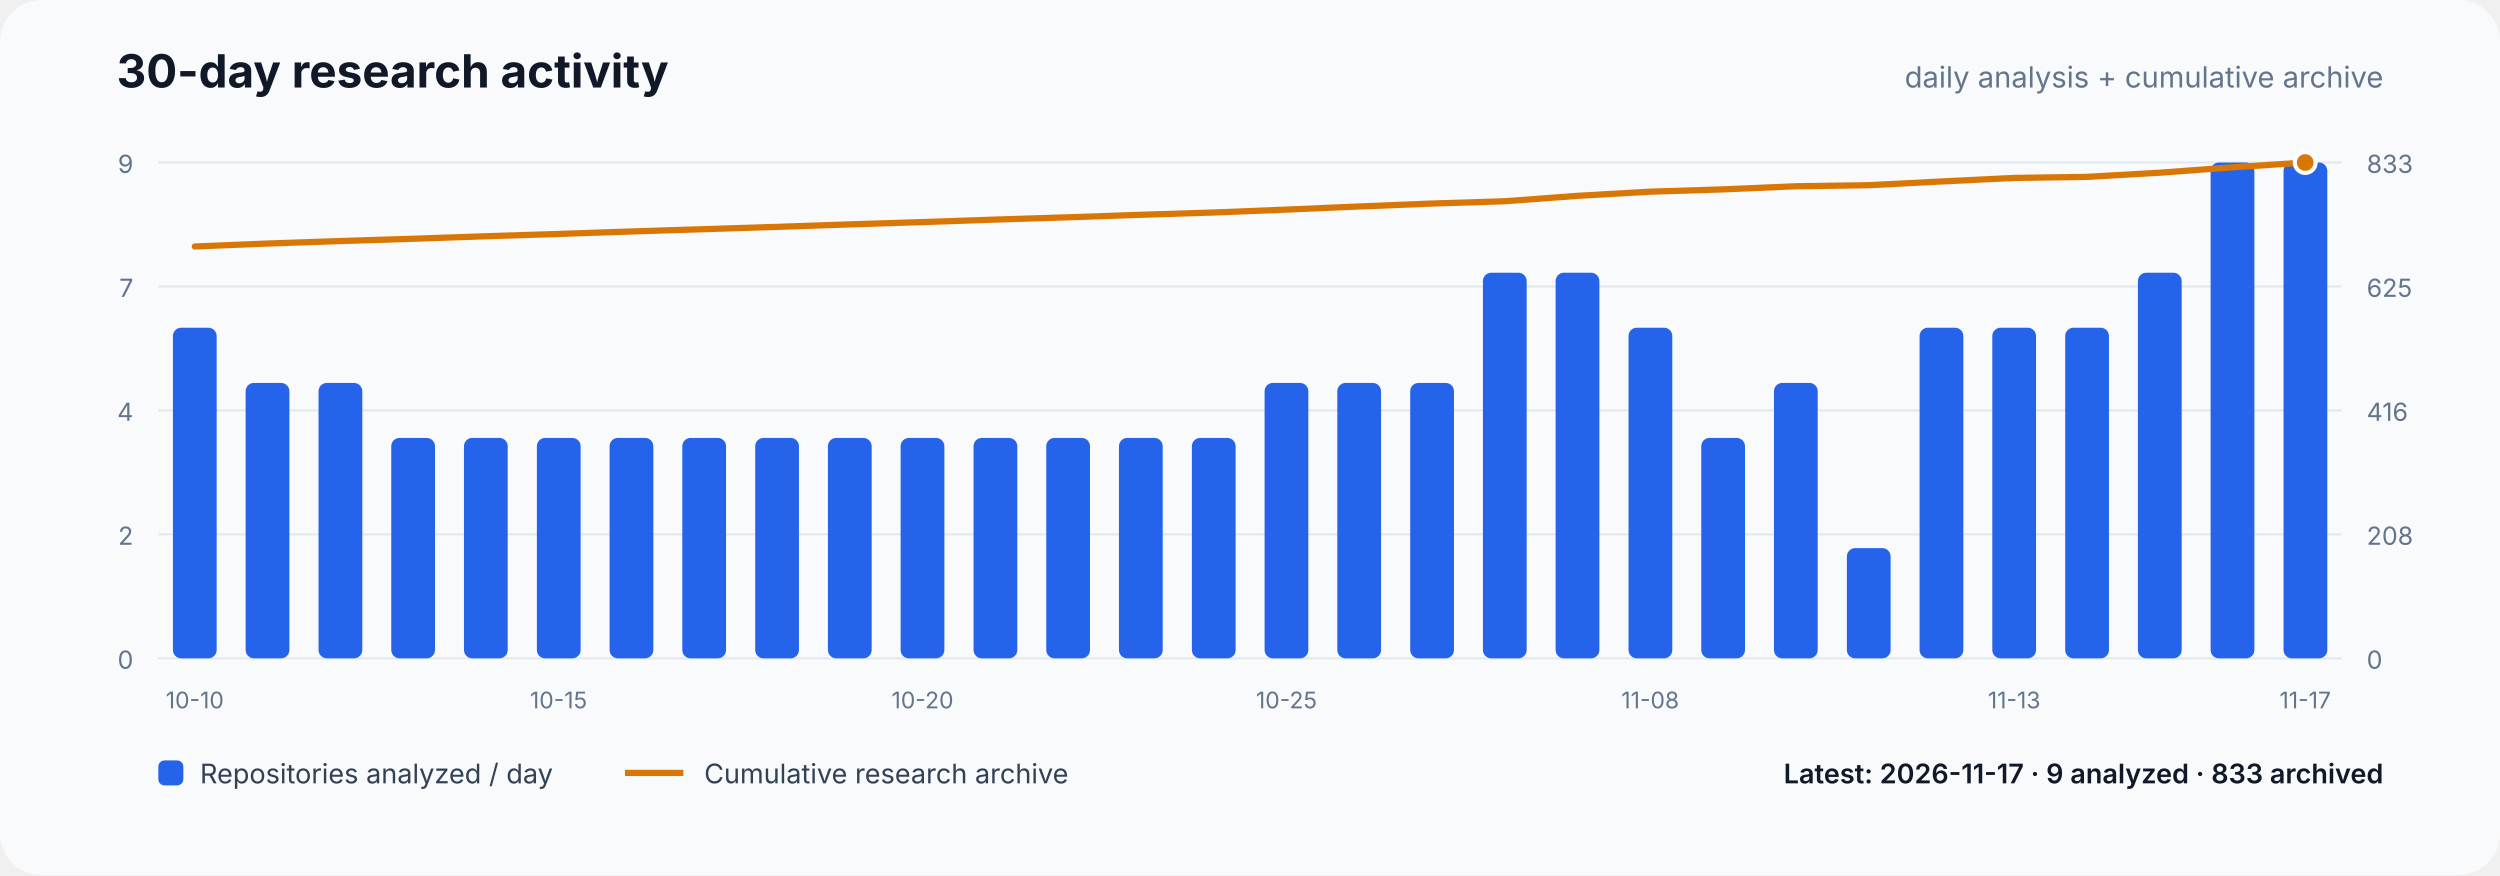
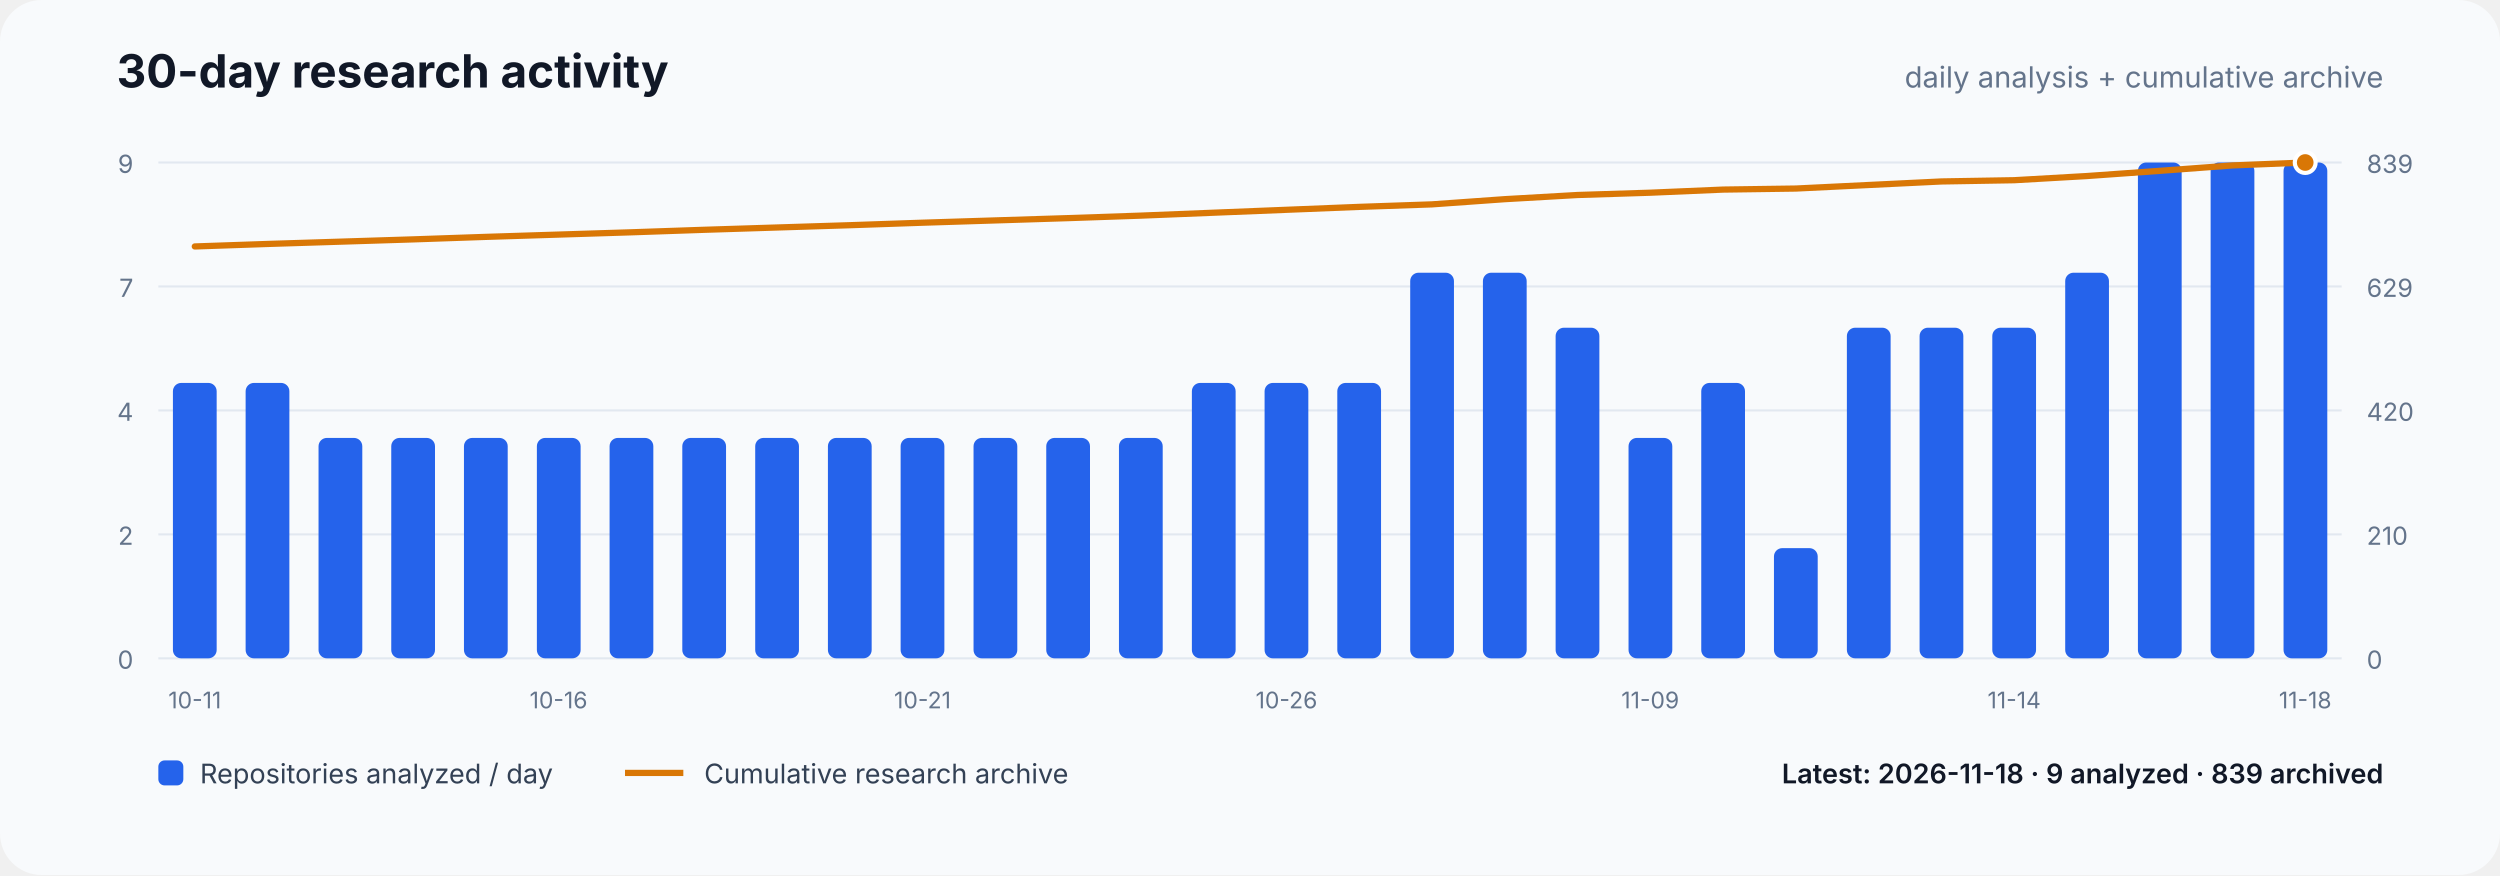
<svg xmlns="http://www.w3.org/2000/svg" width="1200" height="420" viewBox="0 0 1200 420" role="img" aria-labelledby="title desc">
  <rect width="1200" height="420" rx="20" fill="#f8fafc" />
  <text x="56" y="42" font-family="Inter,system-ui,sans-serif" font-size="22" font-weight="700" fill="#111827">30-day research activity</text>
  <text x="1144" y="42" text-anchor="end" font-family="Inter,system-ui,sans-serif" font-size="14" fill="#64748b">daily analysis + cumulative archive</text>
  <line x1="76" y1="316.0" x2="1124" y2="316.0" stroke="#e2e8f0" />
  <text x="64" y="321.0" text-anchor="end" font-family="Inter,system-ui,sans-serif" font-size="12" fill="#64748b">0</text>
  <text x="1136" y="321.0" font-family="Inter,system-ui,sans-serif" font-size="12" fill="#64748b">0</text>
  <line x1="76" y1="256.5" x2="1124" y2="256.5" stroke="#e2e8f0" />
  <text x="64" y="261.5" text-anchor="end" font-family="Inter,system-ui,sans-serif" font-size="12" fill="#64748b">2</text>
-   <text x="1136" y="261.5" font-family="Inter,system-ui,sans-serif" font-size="12" fill="#64748b">208</text>
+   <text x="1136" y="261.5" font-family="Inter,system-ui,sans-serif" font-size="12" fill="#64748b">210</text>
  <line x1="76" y1="197.0" x2="1124" y2="197.0" stroke="#e2e8f0" />
  <text x="64" y="202.0" text-anchor="end" font-family="Inter,system-ui,sans-serif" font-size="12" fill="#64748b">4</text>
-   <text x="1136" y="202.0" font-family="Inter,system-ui,sans-serif" font-size="12" fill="#64748b">416</text>
+   <text x="1136" y="202.0" font-family="Inter,system-ui,sans-serif" font-size="12" fill="#64748b">420</text>
  <line x1="76" y1="137.5" x2="1124" y2="137.5" stroke="#e2e8f0" />
  <text x="64" y="142.5" text-anchor="end" font-family="Inter,system-ui,sans-serif" font-size="12" fill="#64748b">7</text>
-   <text x="1136" y="142.5" font-family="Inter,system-ui,sans-serif" font-size="12" fill="#64748b">625</text>
+   <text x="1136" y="142.5" font-family="Inter,system-ui,sans-serif" font-size="12" fill="#64748b">629</text>
  <line x1="76" y1="78.0" x2="1124" y2="78.0" stroke="#e2e8f0" />
  <text x="64" y="83.0" text-anchor="end" font-family="Inter,system-ui,sans-serif" font-size="12" fill="#64748b">9</text>
-   <text x="1136" y="83.0" font-family="Inter,system-ui,sans-serif" font-size="12" fill="#64748b">833</text>
-   <rect x="83.0" y="157.3" width="21.0" height="158.7" rx="4" fill="#2563eb" />
-   <text x="93.5" y="340" text-anchor="middle" font-family="Inter,system-ui,sans-serif" font-size="11" fill="#64748b">10-10</text>
+   <text x="1136" y="83.0" font-family="Inter,system-ui,sans-serif" font-size="12" fill="#64748b">839</text>
+   <rect x="83.0" y="183.8" width="21.0" height="132.2" rx="4" fill="#2563eb" />
+   <text x="93.5" y="340" text-anchor="middle" font-family="Inter,system-ui,sans-serif" font-size="11" fill="#64748b">10-11</text>
  <rect x="117.9" y="183.8" width="21.0" height="132.2" rx="4" fill="#2563eb" />
-   <rect x="152.9" y="183.8" width="21.0" height="132.2" rx="4" fill="#2563eb" />
+   <rect x="152.9" y="210.2" width="21.0" height="105.8" rx="4" fill="#2563eb" />
  <rect x="187.8" y="210.2" width="21.0" height="105.8" rx="4" fill="#2563eb" />
  <rect x="222.7" y="210.2" width="21.0" height="105.8" rx="4" fill="#2563eb" />
  <rect x="257.7" y="210.2" width="21.0" height="105.8" rx="4" fill="#2563eb" />
-   <text x="268.1" y="340" text-anchor="middle" font-family="Inter,system-ui,sans-serif" font-size="11" fill="#64748b">10-15</text>
+   <text x="268.1" y="340" text-anchor="middle" font-family="Inter,system-ui,sans-serif" font-size="11" fill="#64748b">10-16</text>
  <rect x="292.6" y="210.2" width="21.0" height="105.8" rx="4" fill="#2563eb" />
  <rect x="327.5" y="210.2" width="21.0" height="105.8" rx="4" fill="#2563eb" />
  <rect x="362.5" y="210.2" width="21.0" height="105.8" rx="4" fill="#2563eb" />
  <rect x="397.4" y="210.2" width="21.0" height="105.8" rx="4" fill="#2563eb" />
  <rect x="432.3" y="210.2" width="21.0" height="105.8" rx="4" fill="#2563eb" />
-   <text x="442.8" y="340" text-anchor="middle" font-family="Inter,system-ui,sans-serif" font-size="11" fill="#64748b">10-20</text>
+   <text x="442.8" y="340" text-anchor="middle" font-family="Inter,system-ui,sans-serif" font-size="11" fill="#64748b">10-21</text>
  <rect x="467.3" y="210.2" width="21.0" height="105.8" rx="4" fill="#2563eb" />
  <rect x="502.2" y="210.2" width="21.0" height="105.8" rx="4" fill="#2563eb" />
  <rect x="537.1" y="210.2" width="21.0" height="105.8" rx="4" fill="#2563eb" />
-   <rect x="572.1" y="210.2" width="21.0" height="105.8" rx="4" fill="#2563eb" />
+   <rect x="572.1" y="183.8" width="21.0" height="132.2" rx="4" fill="#2563eb" />
  <rect x="607.0" y="183.8" width="21.0" height="132.2" rx="4" fill="#2563eb" />
-   <text x="617.5" y="340" text-anchor="middle" font-family="Inter,system-ui,sans-serif" font-size="11" fill="#64748b">10-25</text>
+   <text x="617.5" y="340" text-anchor="middle" font-family="Inter,system-ui,sans-serif" font-size="11" fill="#64748b">10-26</text>
  <rect x="641.9" y="183.8" width="21.0" height="132.2" rx="4" fill="#2563eb" />
-   <rect x="676.9" y="183.8" width="21.0" height="132.2" rx="4" fill="#2563eb" />
+   <rect x="676.9" y="130.9" width="21.0" height="185.1" rx="4" fill="#2563eb" />
  <rect x="711.8" y="130.9" width="21.0" height="185.1" rx="4" fill="#2563eb" />
-   <rect x="746.7" y="130.9" width="21.0" height="185.1" rx="4" fill="#2563eb" />
-   <rect x="781.7" y="157.3" width="21.0" height="158.7" rx="4" fill="#2563eb" />
-   <text x="792.1" y="340" text-anchor="middle" font-family="Inter,system-ui,sans-serif" font-size="11" fill="#64748b">11-08</text>
-   <rect x="816.6" y="210.2" width="21.0" height="105.8" rx="4" fill="#2563eb" />
-   <rect x="851.5" y="183.8" width="21.0" height="132.2" rx="4" fill="#2563eb" />
-   <rect x="886.5" y="263.1" width="21.0" height="52.9" rx="4" fill="#2563eb" />
+   <rect x="746.7" y="157.3" width="21.0" height="158.7" rx="4" fill="#2563eb" />
+   <rect x="781.7" y="210.2" width="21.0" height="105.8" rx="4" fill="#2563eb" />
+   <text x="792.1" y="340" text-anchor="middle" font-family="Inter,system-ui,sans-serif" font-size="11" fill="#64748b">11-09</text>
+   <rect x="816.6" y="183.8" width="21.0" height="132.2" rx="4" fill="#2563eb" />
+   <rect x="851.5" y="263.1" width="21.0" height="52.9" rx="4" fill="#2563eb" />
+   <rect x="886.5" y="157.3" width="21.0" height="158.7" rx="4" fill="#2563eb" />
  <rect x="921.4" y="157.3" width="21.0" height="158.7" rx="4" fill="#2563eb" />
  <rect x="956.3" y="157.3" width="21.0" height="158.7" rx="4" fill="#2563eb" />
-   <text x="966.8" y="340" text-anchor="middle" font-family="Inter,system-ui,sans-serif" font-size="11" fill="#64748b">11-13</text>
-   <rect x="991.3" y="157.3" width="21.0" height="158.7" rx="4" fill="#2563eb" />
-   <rect x="1026.2" y="130.9" width="21.0" height="185.1" rx="4" fill="#2563eb" />
+   <text x="966.8" y="340" text-anchor="middle" font-family="Inter,system-ui,sans-serif" font-size="11" fill="#64748b">11-14</text>
+   <rect x="991.3" y="130.9" width="21.0" height="185.1" rx="4" fill="#2563eb" />
+   <rect x="1026.2" y="78.0" width="21.0" height="238.0" rx="4" fill="#2563eb" />
  <rect x="1061.1" y="78.0" width="21.0" height="238.0" rx="4" fill="#2563eb" />
  <rect x="1096.1" y="78.0" width="21.0" height="238.0" rx="4" fill="#2563eb" />
-   <text x="1106.5" y="340" text-anchor="middle" font-family="Inter,system-ui,sans-serif" font-size="11" fill="#64748b">11-17</text>
-   <polyline points="93.5,118.3 128.4,116.9 163.3,115.7 198.3,114.6 233.2,113.4 268.1,112.3 303.1,111.1 338.0,110.0 372.9,108.9 407.9,107.7 442.8,106.6 477.7,105.4 512.7,104.3 547.6,103.1 582.5,102.0 617.5,100.6 652.4,99.1 687.3,97.7 722.3,96.6 757.2,94.0 792.1,92.0 827.1,90.9 862.0,89.4 896.9,88.9 931.9,87.1 966.8,85.4 1001.7,84.9 1036.7,82.9 1071.6,80.3 1106.5,78.0" fill="none" stroke="#d97706" stroke-width="3" stroke-linejoin="round" stroke-linecap="round" />
+   <text x="1106.5" y="340" text-anchor="middle" font-family="Inter,system-ui,sans-serif" font-size="11" fill="#64748b">11-18</text>
+   <polyline points="93.5,118.3 128.4,117.1 163.3,116.0 198.3,114.9 233.2,113.7 268.1,112.6 303.1,111.5 338.0,110.3 372.9,109.2 407.9,108.1 442.8,106.9 477.7,105.8 512.7,104.7 547.6,103.5 582.5,102.1 617.5,100.7 652.4,99.3 687.3,98.1 722.3,95.6 757.2,93.6 792.1,92.5 827.1,91.0 862.0,90.5 896.9,88.8 931.9,87.1 966.8,86.5 1001.7,84.5 1036.7,82.0 1071.6,79.4 1106.5,78.0" fill="none" stroke="#d97706" stroke-width="3" stroke-linejoin="round" stroke-linecap="round" />
  <circle cx="1106.5" cy="78.0" r="5" fill="#d97706" stroke="#fff" stroke-width="2" />
  <rect x="76" y="365" width="12" height="12" rx="3" fill="#2563eb" />
  <text x="96" y="376" font-family="Inter,system-ui,sans-serif" font-size="13" fill="#334155">Repositories analyzed / day</text>
  <line x1="300" y1="371" x2="328" y2="371" stroke="#d97706" stroke-width="3" />
  <text x="338" y="376" font-family="Inter,system-ui,sans-serif" font-size="13" fill="#334155">Cumulative research archive</text>
-   <text x="1144" y="376" text-anchor="end" font-family="Inter,system-ui,sans-serif" font-size="13" font-weight="600" fill="#111827">Latest: 2026-11-17 · 9 analyzed · 833 archived</text>
+   <text x="1144" y="376" text-anchor="end" font-family="Inter,system-ui,sans-serif" font-size="13" font-weight="600" fill="#111827">Latest: 2026-11-18 · 9 analyzed · 839 archived</text>
</svg>
